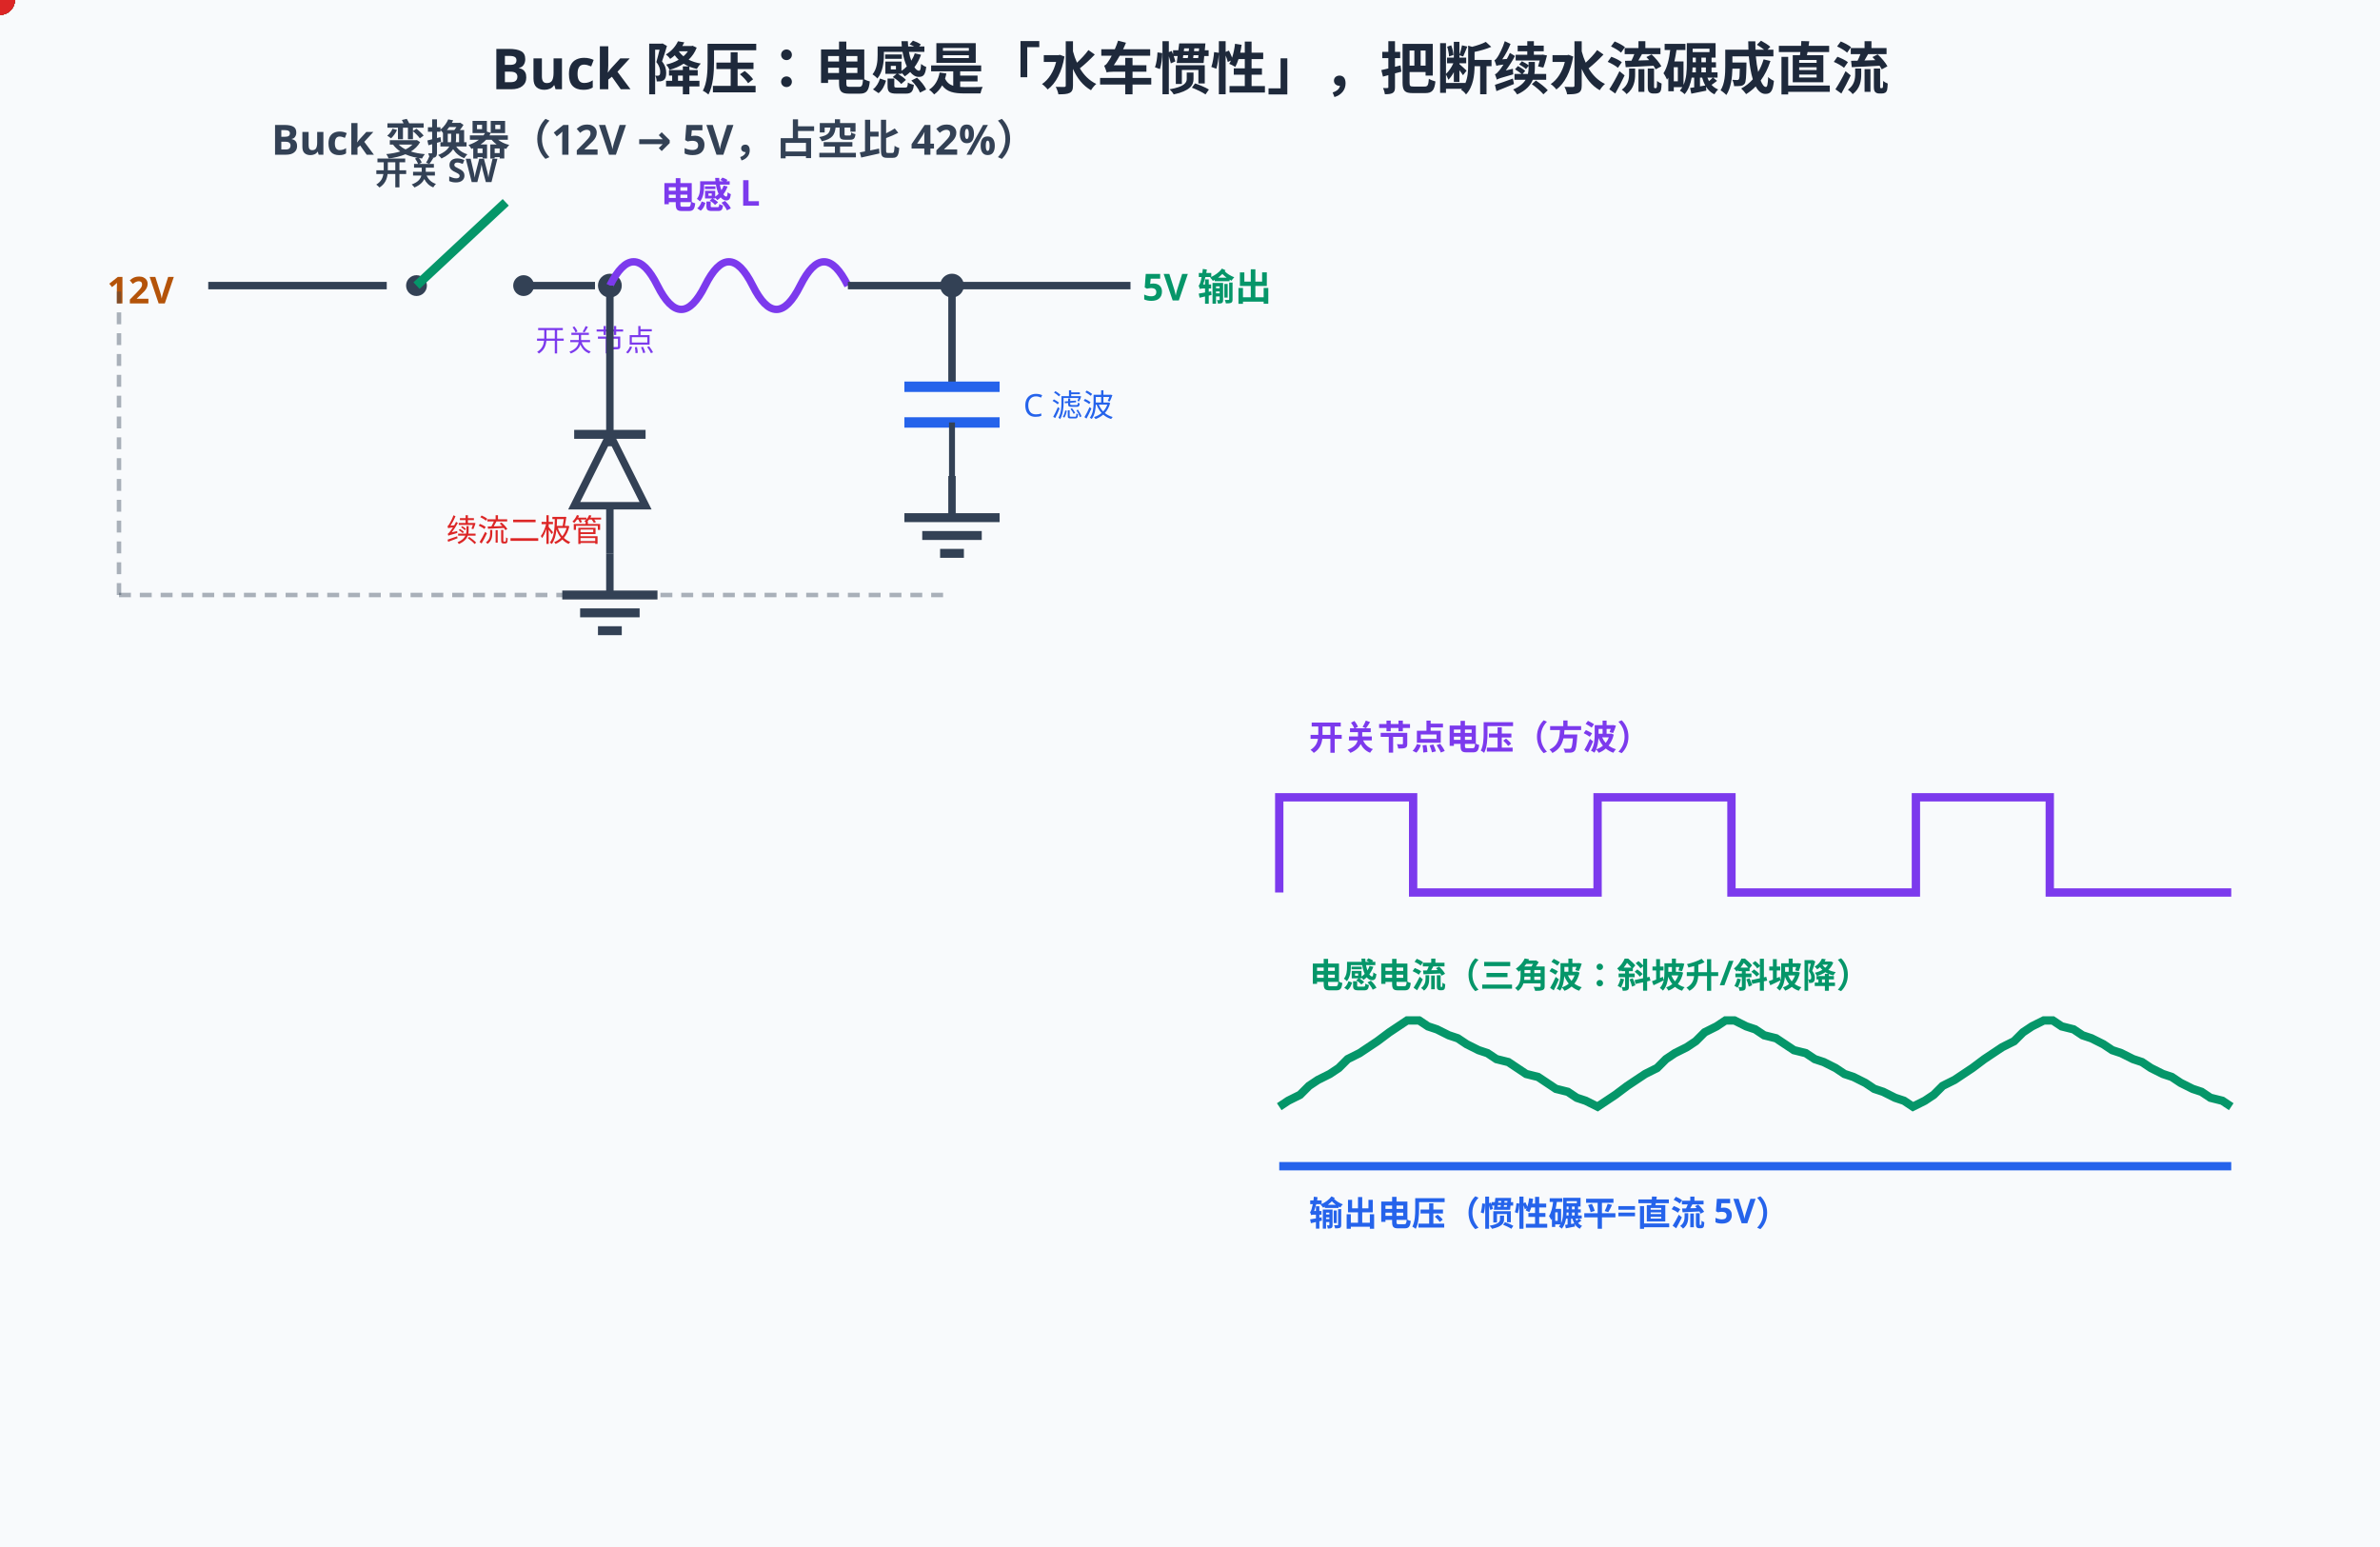
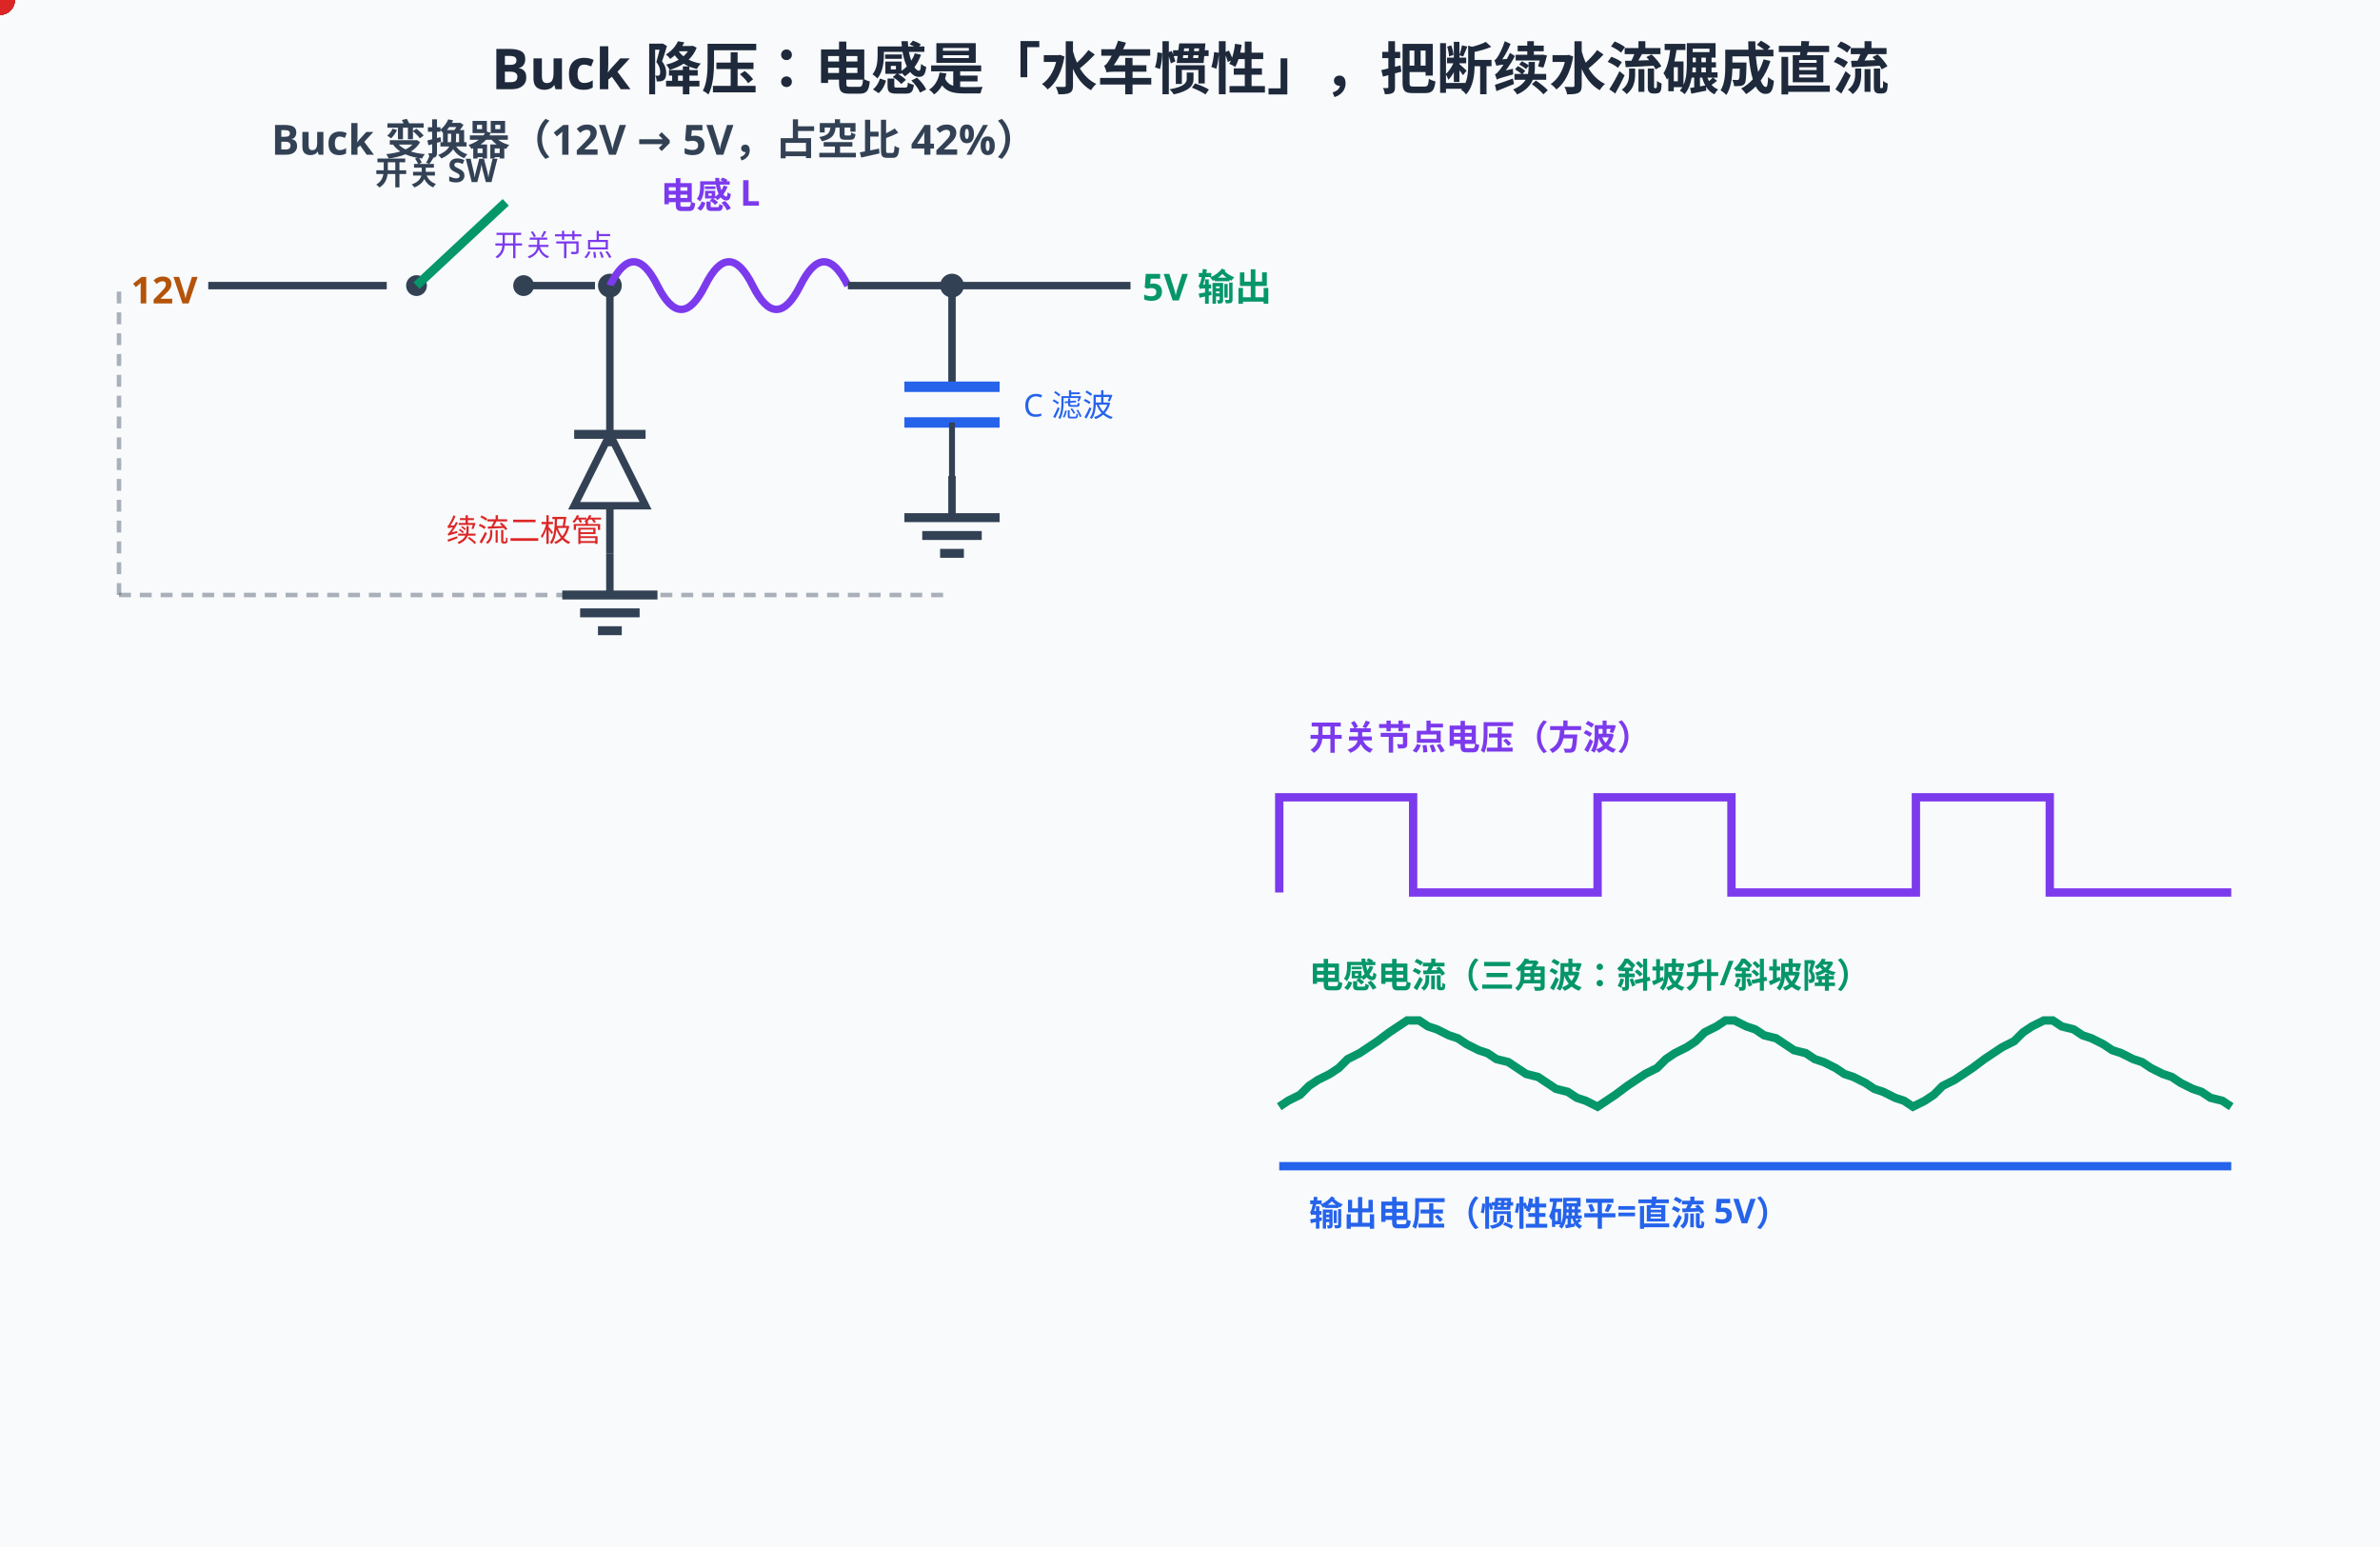
<svg xmlns="http://www.w3.org/2000/svg" width="800" height="520" viewBox="0 0 800 520">
  <rect width="800" height="520" fill="#f8fafc" />
  <style>
text{font-family:"Segoe UI","Microsoft YaHei",sans-serif;}
@media (prefers-color-scheme: dark){
rect[fill="#f8fafc"]{fill:#0f172a}
[fill="#1e293b"]{fill:#f1f5f9}[stroke="#1e293b"]{stroke:#f1f5f9}
[fill="#334155"]{fill:#e2e8f0}[stroke="#334155"]{stroke:#e2e8f0}
[fill="#475569"]{fill:#cbd5e1}[stroke="#475569"]{stroke:#cbd5e1}
[fill="#64748b"]{fill:#94a3b8}[stroke="#64748b"]{stroke:#94a3b8}
[fill="#dbeafe"]{fill:#1e3a8a}[fill="#eff6ff"]{fill:#172554}
[fill="#1d4ed8"]{fill:#60a5fa}[fill="#2563eb"]{fill:#60a5fa}[fill="#3b82f6"]{fill:#60a5fa}
[fill="#ecfdf5"]{fill:#022c22}[fill="#059669"]{fill:#34d399}[fill="#065f46"]{fill:#6ee7b7}[fill="#10b981"]{fill:#34d399}
[fill="#fffbeb"]{fill:#451a03}[fill="#b45309"]{fill:#fcd34d}[fill="#92400e"]{fill:#fcd34d}[fill="#f59e0b"]{fill:#fbbf24}
[fill="#fef2f2"]{fill:#450a0a}[fill="#dc2626"]{fill:#f87171}[fill="#991b1b"]{fill:#fca5a5}
[fill="#cbd5e1"]{fill:#334155}[stroke="#cbd5e1"]{stroke:#475569}
[fill="#ffffff"]{fill:#0f172a}[fill="#94a3b8"]{fill:#64748b}[stroke="#94a3b8"]{stroke:#64748b}
[fill="#7c3aed"]{fill:#a78bfa}[stroke="#7c3aed"]{stroke:#a78bfa}
}
</style>
  <text x="400" y="30" text-anchor="middle" font-size="19" font-weight="bold" fill="#1e293b">Buck 降压：电感是「水车惯性」，把断续水流碾成直流</text>
  <text x="220" y="52" text-anchor="middle" font-size="14" font-weight="bold" fill="#334155">Buck 变换器（12V → 5V，占空比 42%）</text>
-   <text x="36" y="102" font-size="12.5" font-weight="bold" fill="#b45309">12V</text>
+   <text x="44" y="102" font-size="12.5" font-weight="bold" fill="#b45309">12V</text>
  <line x1="70" y1="96" x2="130" y2="96" stroke="#334155" stroke-width="2.5" />
  <circle cx="140" cy="96" r="3.5" fill="#334155" />
  <line x1="140" y1="96" x2="170" y2="68" stroke="#059669" stroke-width="3">
    <animate attributeName="opacity" values="1;1;0;0" keyTimes="0;0.4;0.46;1" dur="6s" repeatCount="indefinite" />
  </line>
  <circle cx="176" cy="96" r="3.5" fill="#334155" />
  <text x="126" y="62" font-size="11" font-weight="bold" fill="#334155">开关 SW</text>
  <line x1="176" y1="96" x2="200" y2="96" stroke="#334155" stroke-width="2.5" />
  <circle cx="205" cy="96" r="4" fill="#334155" />
-   <text x="180" y="118" font-size="10" fill="#7c3aed">开关节点</text>
+   <text x="166" y="86" font-size="10" fill="#7c3aed">开关节点</text>
  <path d="M205,96 q8,-16 16,0 q8,16 16,0 q8,-16 16,0 q8,16 16,0 q8,-16 16,0" fill="none" stroke="#7c3aed" stroke-width="2.5" />
  <text x="222" y="70" font-size="12" font-weight="bold" fill="#7c3aed">电感 L</text>
  <line x1="285" y1="96" x2="320" y2="96" stroke="#334155" stroke-width="2.5" />
  <circle cx="320" cy="96" r="4" fill="#334155" />
  <line x1="320" y1="96" x2="380" y2="96" stroke="#334155" stroke-width="2.5" />
  <text x="384" y="101" font-size="12.5" font-weight="bold" fill="#059669">5V 输出</text>
  <line x1="320" y1="96" x2="320" y2="130" stroke="#334155" stroke-width="2.5" />
  <line x1="304" y1="130" x2="336" y2="130" stroke="#2563eb" stroke-width="3.5" />
  <line x1="304" y1="142" x2="336" y2="142" stroke="#2563eb" stroke-width="3.5" />
  <line x1="320" y1="142" x2="320" y2="160" stroke="#334155" stroke-width="2" />
  <line x1="320" y1="160" x2="320" y2="174" stroke="#334155" stroke-width="2.5" />
  <line x1="304" y1="174" x2="336" y2="174" stroke="#334155" stroke-width="3" />
  <line x1="310" y1="180" x2="330" y2="180" stroke="#334155" stroke-width="3" />
  <line x1="316" y1="186" x2="324" y2="186" stroke="#334155" stroke-width="3" />
  <text x="344" y="140" font-size="10.5" fill="#2563eb">C 滤波</text>
  <line x1="205" y1="96" x2="205" y2="150" stroke="#334155" stroke-width="2.5" />
  <polygon points="205,146 193,170 217,170" fill="none" stroke="#334155" stroke-width="2.5" />
  <line x1="193" y1="146" x2="217" y2="146" stroke="#334155" stroke-width="3" />
  <line x1="205" y1="170" x2="205" y2="186" stroke="#334155" stroke-width="2.5" />
  <line x1="205" y1="186" x2="205" y2="200" stroke="#334155" stroke-width="2.5" />
  <line x1="189" y1="200" x2="221" y2="200" stroke="#334155" stroke-width="3" />
  <line x1="195" y1="206" x2="215" y2="206" stroke="#334155" stroke-width="3" />
  <line x1="201" y1="212" x2="209" y2="212" stroke="#334155" stroke-width="3" />
  <text x="150" y="182" font-size="10.5" fill="#dc2626">续流二极管</text>
  <line x1="40" y1="200" x2="40" y2="96" stroke="#334155" stroke-width="1.5" stroke-dasharray="4,3" opacity="0.4" />
  <line x1="40" y1="200" x2="320" y2="200" stroke="#334155" stroke-width="1.5" stroke-dasharray="4,3" opacity="0.4" />
  <g>
    <animate attributeName="opacity" values="1;1;0;0" keyTimes="0;0.4;0.46;1" dur="6s" repeatCount="indefinite" />
    <circle r="5" fill="#059669">
      <animateMotion dur="2.0s" begin="-0.50s" repeatCount="indefinite" path="M74,92 H196 M214,92 H316" />
    </circle>
    <circle r="5" fill="#059669">
      <animateMotion dur="2.0s" begin="-0.17s" repeatCount="indefinite" path="M74,92 H196 M214,92 H316" />
    </circle>
    <circle r="5" fill="#059669">
      <animateMotion dur="2.0s" begin="0.17s" repeatCount="indefinite" path="M74,92 H196 M214,92 H316" />
    </circle>
    <circle r="5" fill="#059669">
      <animateMotion dur="2.0s" begin="0.50s" repeatCount="indefinite" path="M74,92 H196 M214,92 H316" />
    </circle>
    <circle r="5" fill="#059669">
      <animateMotion dur="2.0s" begin="0.83s" repeatCount="indefinite" path="M74,92 H196 M214,92 H316" />
    </circle>
    <circle r="5" fill="#059669">
      <animateMotion dur="2.0s" begin="1.17s" repeatCount="indefinite" path="M74,92 H196 M214,92 H316" />
    </circle>
  </g>
  <g>
    <animate attributeName="opacity" values="0;0;1;1;0;0" keyTimes="0;0.5;0.56;0.88;0.94;1" dur="6s" repeatCount="indefinite" />
    <circle r="5" fill="#dc2626">
      <animateMotion dur="2.0s" begin="-0.50s" repeatCount="indefinite" path="M205,186 V160 M214,146 V100 M214,92 H316" />
    </circle>
    <circle r="5" fill="#dc2626">
      <animateMotion dur="2.0s" begin="-0.10s" repeatCount="indefinite" path="M205,186 V160 M214,146 V100 M214,92 H316" />
    </circle>
    <circle r="5" fill="#dc2626">
      <animateMotion dur="2.0s" begin="0.30s" repeatCount="indefinite" path="M205,186 V160 M214,146 V100 M214,92 H316" />
    </circle>
    <circle r="5" fill="#dc2626">
      <animateMotion dur="2.0s" begin="0.70s" repeatCount="indefinite" path="M205,186 V160 M214,146 V100 M214,92 H316" />
    </circle>
    <circle r="5" fill="#dc2626">
      <animateMotion dur="2.0s" begin="1.10s" repeatCount="indefinite" path="M205,186 V160 M214,146 V100 M214,92 H316" />
    </circle>
  </g>
  <text x="440" y="252" font-size="11.5" font-weight="bold" fill="#7c3aed">开关节点电压（方波）</text>
  <path d="M430,300 V268 H475 V300 H537 V268 H582 V300 H644 V268 H689 V300 H750" fill="none" stroke="#7c3aed" stroke-width="2.8" />
  <text x="440" y="332" font-size="11.5" font-weight="bold" fill="#059669">电感电流（三角波：斜坡升/斜坡降）</text>
  <path d="M430,372 L433,370 L437,368 L440,365 L443,363 L447,361 L450,359 L453,356 L457,354 L460,352 L463,350 L467,347 L470,345 L473,343 L477,343 L480,345 L483,346 L487,348 L490,349 L493,351 L497,353 L500,354 L503,356 L507,357 L510,359 L513,361 L517,362 L520,364 L523,366 L527,367 L530,369 L533,370 L537,372 L540,370 L543,368 L547,365 L550,363 L553,361 L557,359 L560,356 L563,354 L567,352 L570,350 L573,347 L577,345 L580,343 L583,343 L587,345 L590,346 L593,348 L597,349 L600,351 L603,353 L607,354 L610,356 L613,357 L617,359 L620,361 L623,362 L627,364 L630,366 L633,367 L637,369 L640,370 L643,372 L647,370 L650,368 L653,365 L657,363 L660,361 L663,359 L667,356 L670,354 L673,352 L677,350 L680,347 L683,345 L687,343 L690,343 L693,345 L697,346 L700,348 L703,349 L707,351 L710,353 L713,354 L717,356 L720,357 L723,359 L727,361 L730,362 L733,364 L737,366 L740,367 L743,369 L747,370 L750,372" fill="none" stroke="#059669" stroke-width="2.8" />
  <line x1="430" y1="392" x2="750" y2="392" stroke="#2563eb" stroke-width="2.8" />
  <text x="440" y="412" font-size="11.5" font-weight="bold" fill="#2563eb">输出电压（惯性碾平=直流 5V）</text>
  <text x="400" y="460" text-anchor="middle" font-size="14.5" font-weight="bold" fill="#059669" opacity="0">① 开关闭合：12V 经电感向输出灌能量——电感电流斜坡上升（储 ½LI²）<animate attributeName="opacity" values="0;1;1;0;0" keyTimes="0;0.03;0.2;0.26;1" dur="6s" repeatCount="indefinite" />
  </text>
  <text x="400" y="460" text-anchor="middle" font-size="14.5" font-weight="bold" fill="#dc2626" opacity="0">② 开关断开：电感不许电流突变，把节点拉到负压——二极管接住续流<animate attributeName="opacity" values="0;0;1;1;0;0" keyTimes="0;0.28;0.33;0.5;0.56;1" dur="6s" repeatCount="indefinite" />
  </text>
  <text x="400" y="460" text-anchor="middle" font-size="14.5" font-weight="bold" fill="#7c3aed" opacity="0">③ 伏秒平衡：电感一周期平均电压必须为 0 → Vout = D×Vin = 0.42×12 = 5V<animate attributeName="opacity" values="0;0;1;1" keyTimes="0;0.58;0.64;1" dur="6s" repeatCount="indefinite" />
  </text>
  <g opacity="0">
    <animate attributeName="opacity" values="0;0;1;1" keyTimes="0;0.7;0.75;1" dur="6s" repeatCount="indefinite" />
    <rect x="35" y="470" width="730" height="34" rx="8" fill="#ecfdf5" stroke="#059669" stroke-width="1.5" />
    <text x="400" y="492" text-anchor="middle" font-size="13.5" font-weight="bold" fill="#059669">电感=水车的惯性：开关只管断续送水，惯性把水流碾平——效率 90%+ 的秘密是开关不顶压差</text>
  </g>
</svg>
